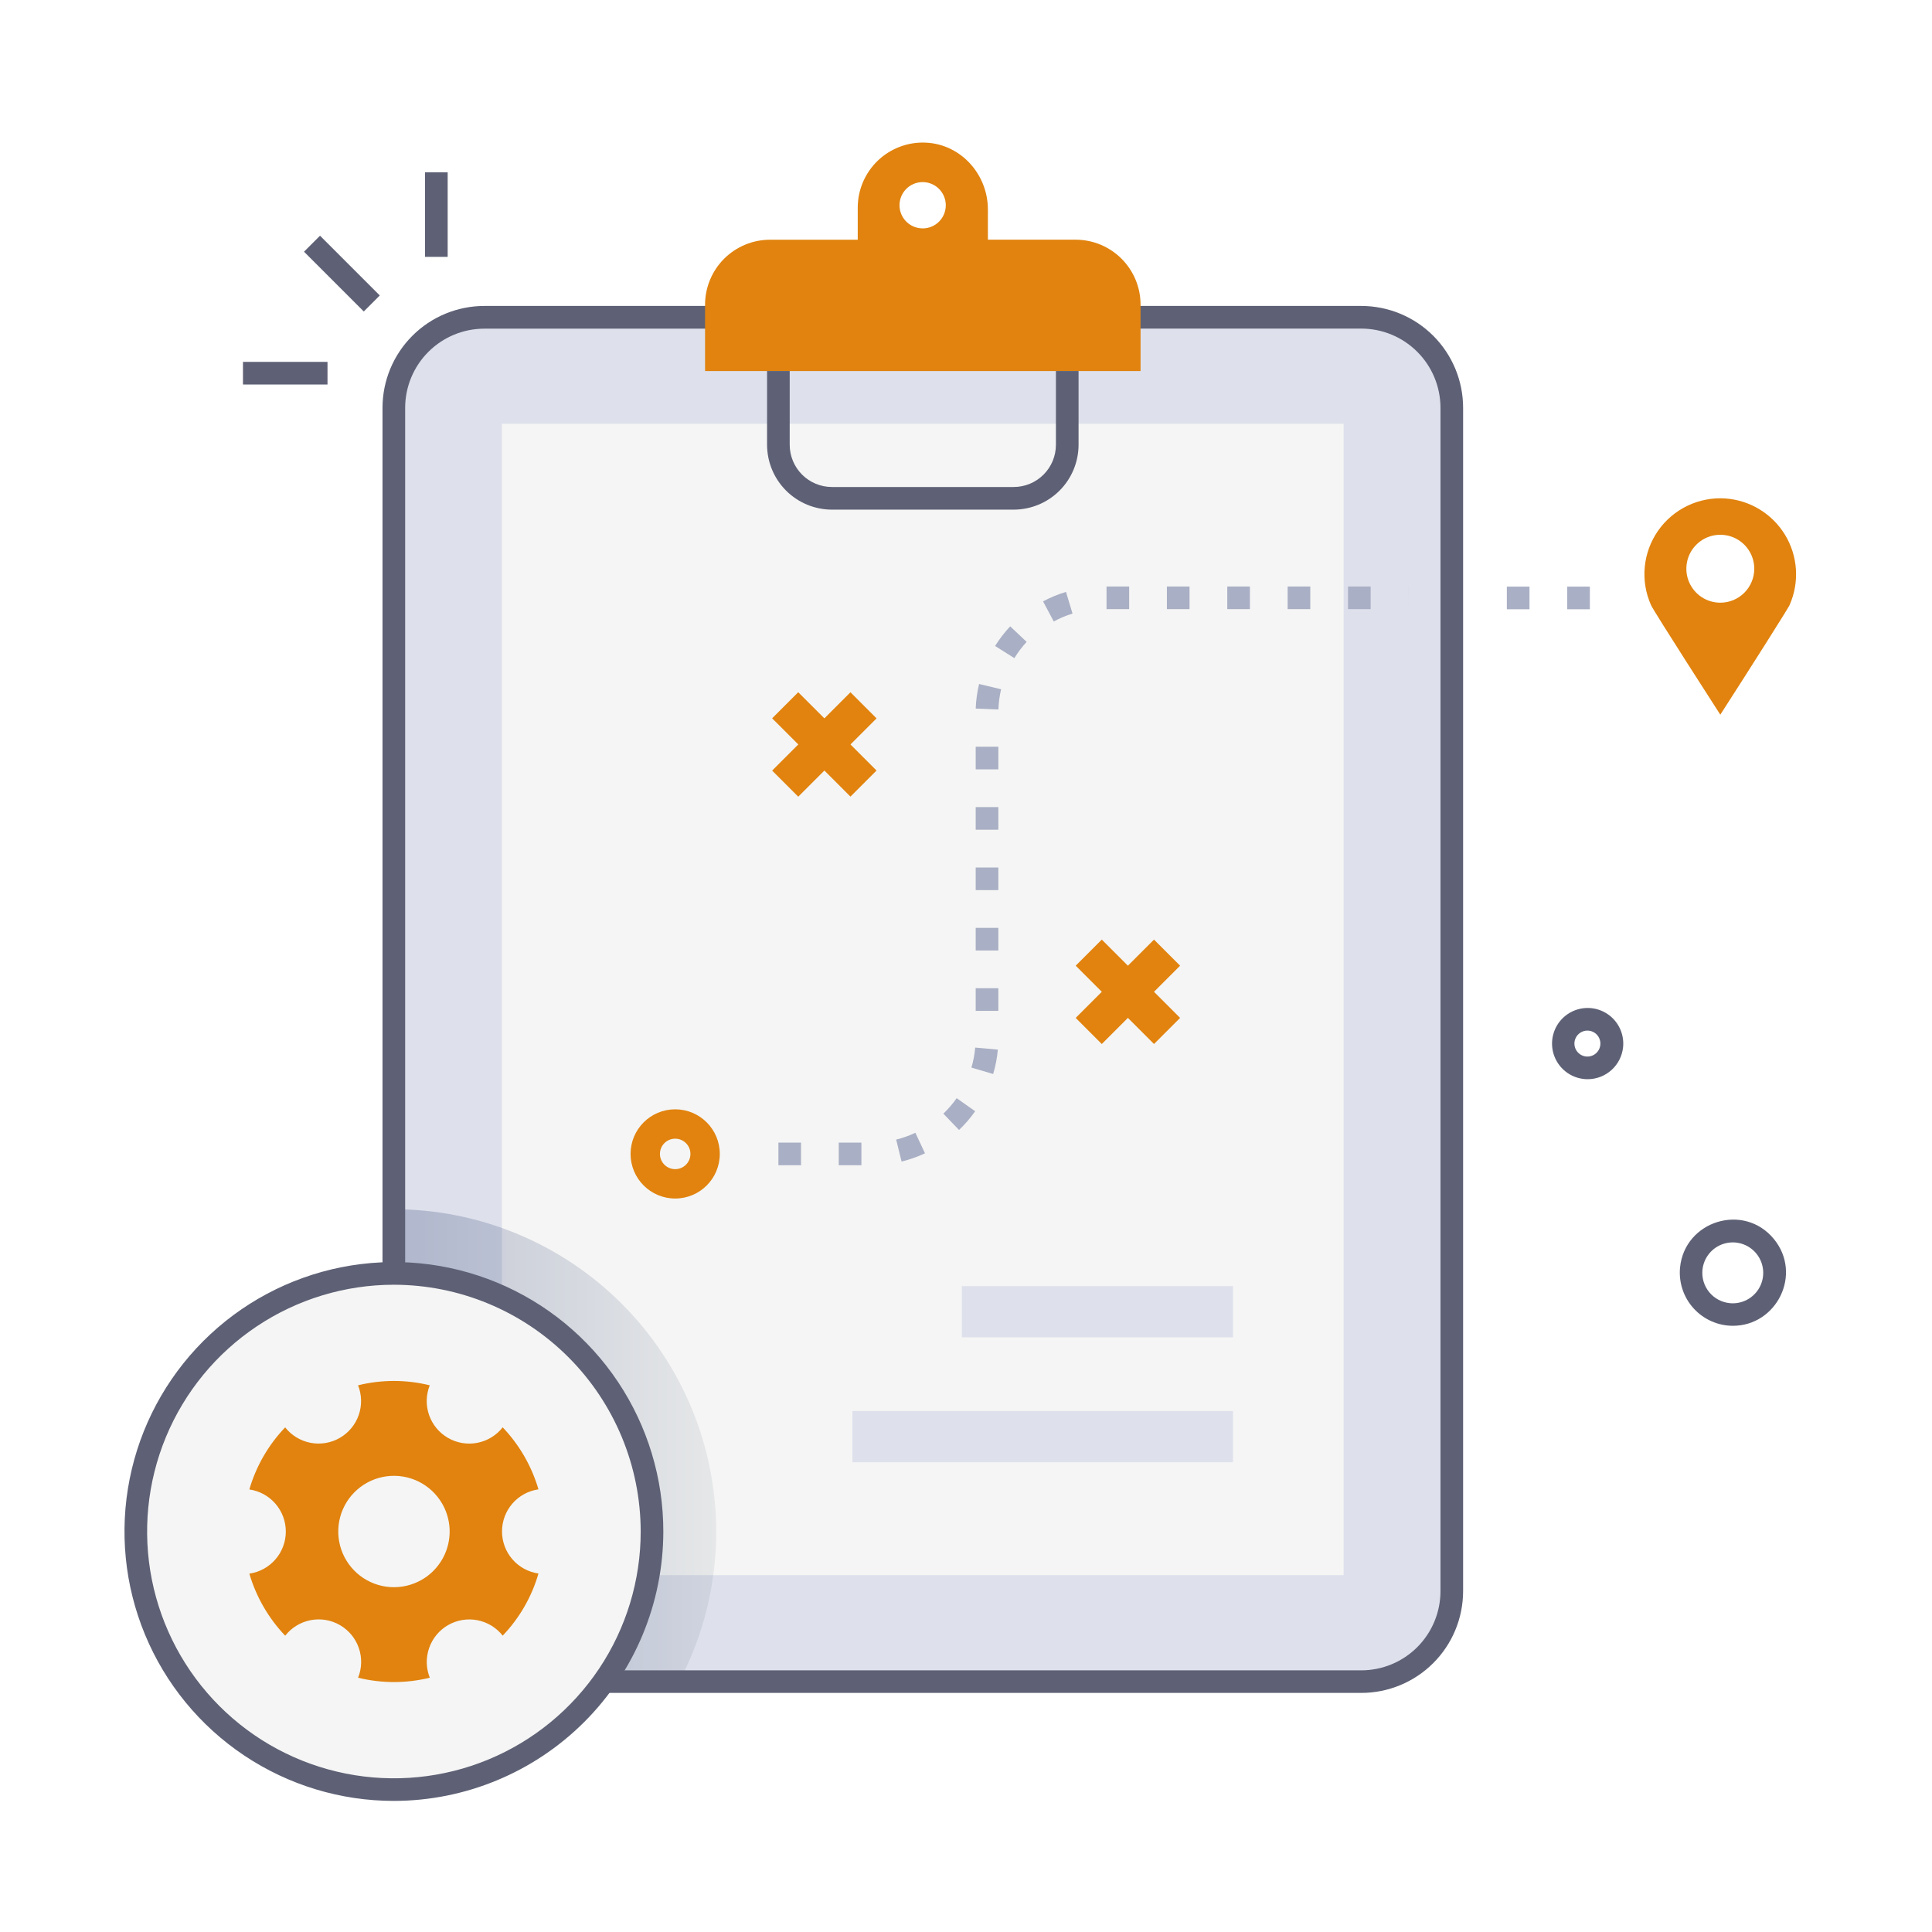
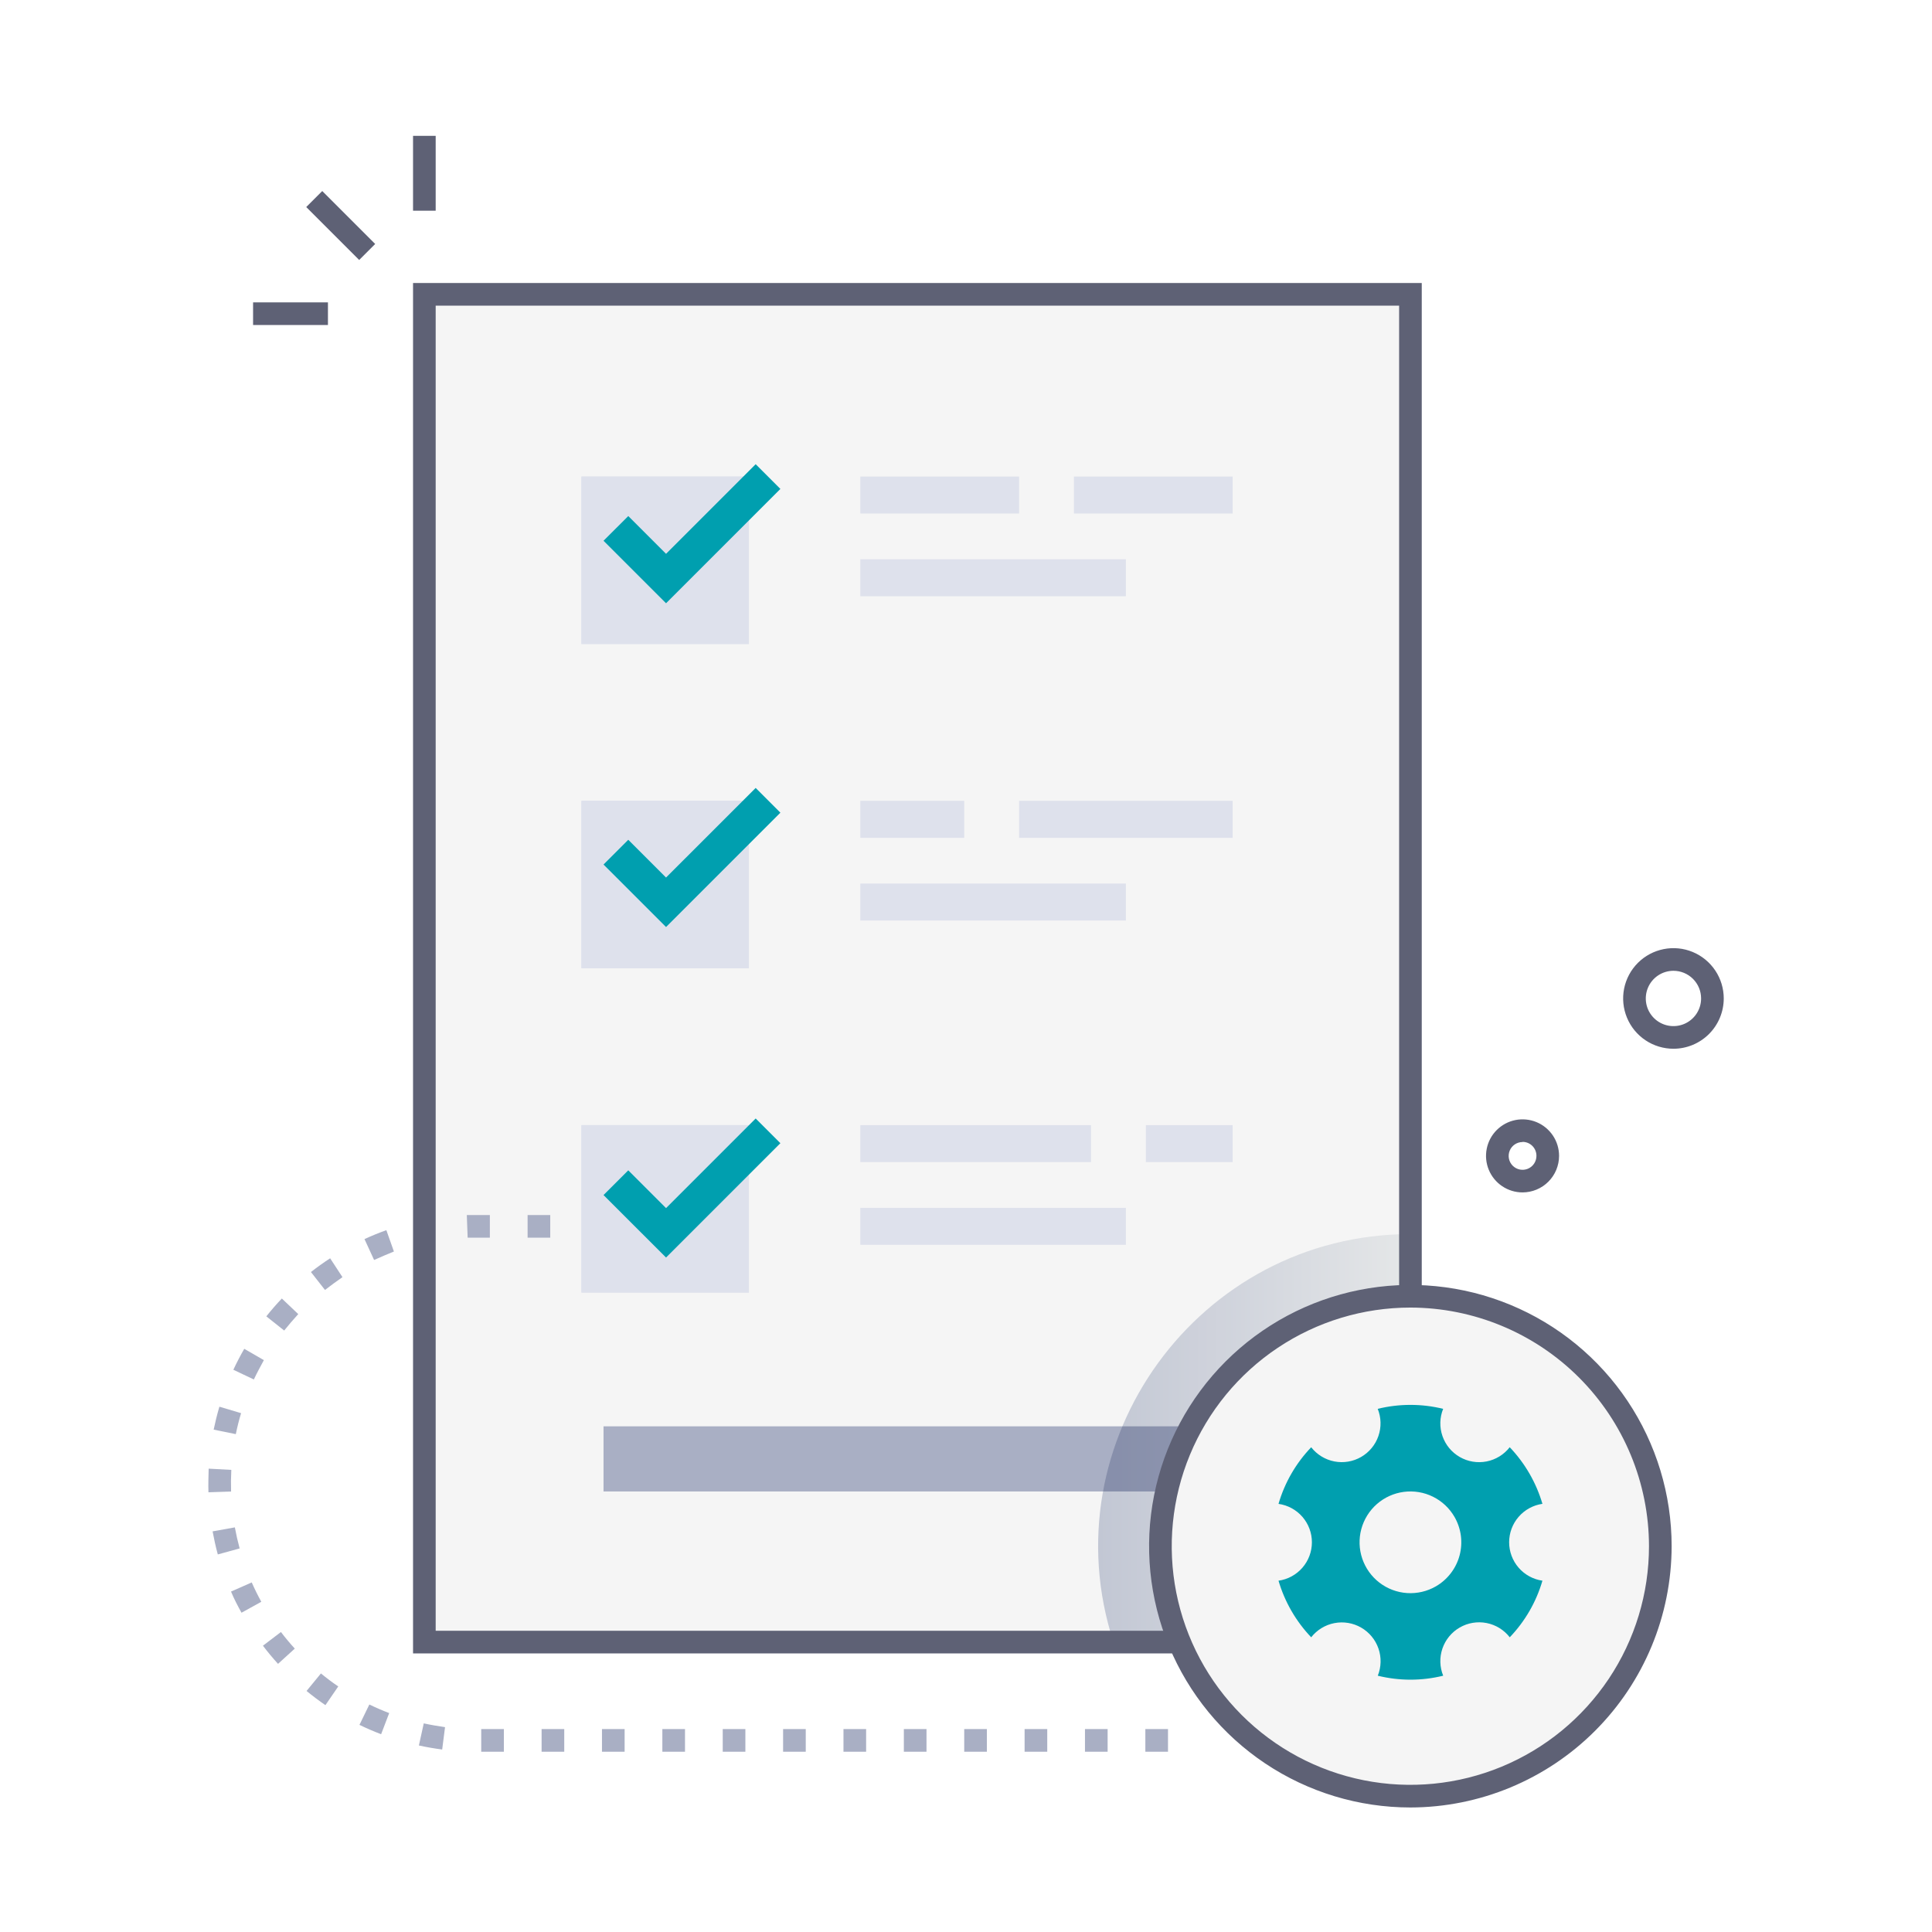
<svg xmlns="http://www.w3.org/2000/svg" width="148" height="148" viewBox="0 0 148 148" fill="none">
-   <path d="M103.837 24.313H37.546C33.477 24.313 30.178 27.612 30.178 31.681V121.45C30.178 125.519 33.477 128.818 37.546 128.818H103.837C107.906 128.818 111.205 125.519 111.205 121.45V31.681C111.205 27.612 107.906 24.313 103.837 24.313Z" fill="#DEE1EC" />
-   <path d="M102.929 32.462H38.451V120.663H102.929V32.462Z" fill="#F5F5F5" />
-   <path style="mix-blend-mode:multiply" d="M54.864 117.319C54.871 121.325 53.899 125.273 52.031 128.818H37.546C36.578 128.818 35.62 128.628 34.725 128.257C33.831 127.887 33.019 127.344 32.334 126.66C31.65 125.975 31.107 125.162 30.737 124.268C30.367 123.373 30.177 122.415 30.178 121.447V92.633C36.723 92.64 42.998 95.243 47.626 99.871C52.254 104.499 54.857 110.774 54.864 117.319Z" fill="url(#paint0_linear_1_1329)" />
-   <path d="M104.276 129.685H37.107C35.037 129.685 33.052 128.863 31.588 127.399C30.125 125.935 29.302 123.95 29.302 121.88V31.242C29.302 29.172 30.125 27.187 31.588 25.723C33.052 24.259 35.037 23.437 37.107 23.437H104.276C106.346 23.437 108.331 24.259 109.795 25.723C111.259 27.187 112.081 29.172 112.081 31.242V121.886C112.08 123.955 111.257 125.939 109.793 127.401C108.33 128.863 106.345 129.685 104.276 129.685ZM37.107 25.177C35.497 25.177 33.953 25.817 32.815 26.955C31.676 28.094 31.037 29.638 31.037 31.248V121.886C31.037 123.496 31.676 125.04 32.815 126.178C33.953 127.317 35.497 127.956 37.107 127.956H104.276C105.886 127.956 107.43 127.317 108.569 126.178C109.707 125.04 110.347 123.496 110.347 121.886V31.242C110.347 29.632 109.707 28.088 108.569 26.95C107.43 25.811 105.886 25.172 104.276 25.172L37.107 25.177Z" fill="#5E6175" />
-   <path d="M82.383 18.361H75.677V16.049C75.677 13.363 73.616 11.051 70.93 10.927C70.257 10.895 69.584 10.999 68.953 11.235C68.321 11.47 67.743 11.831 67.255 12.296C66.767 12.76 66.378 13.319 66.112 13.938C65.846 14.558 65.708 15.224 65.707 15.898V18.364H58.989C58.335 18.364 57.688 18.493 57.084 18.743C56.479 18.994 55.931 19.36 55.468 19.823C55.006 20.286 54.639 20.835 54.389 21.439C54.139 22.043 54.011 22.691 54.011 23.345V28.424H87.372V23.342C87.372 22.687 87.244 22.038 86.993 21.433C86.742 20.828 86.374 20.279 85.911 19.816C85.448 19.353 84.897 18.987 84.292 18.737C83.686 18.487 83.038 18.36 82.383 18.361ZM70.679 17.494C70.328 17.494 69.985 17.39 69.694 17.195C69.403 17 69.175 16.724 69.041 16.399C68.907 16.076 68.872 15.719 68.941 15.375C69.01 15.031 69.179 14.716 69.427 14.468C69.675 14.22 69.991 14.052 70.335 13.984C70.679 13.916 71.035 13.951 71.359 14.086C71.683 14.22 71.959 14.448 72.153 14.74C72.348 15.031 72.451 15.374 72.451 15.725C72.451 16.193 72.267 16.643 71.937 16.975C71.607 17.307 71.158 17.495 70.69 17.497L70.679 17.494Z" fill="#E1830E" />
-   <path d="M77.654 39.041H63.727C62.41 39.038 61.148 38.514 60.217 37.583C59.286 36.651 58.762 35.389 58.761 34.072V28.421H60.495V34.072C60.496 34.929 60.836 35.751 61.442 36.357C62.048 36.964 62.87 37.305 63.727 37.306H77.654C78.511 37.306 79.334 36.965 79.94 36.358C80.547 35.752 80.888 34.929 80.888 34.072V28.421H82.623V34.072C82.621 35.389 82.097 36.652 81.166 37.584C80.234 38.515 78.971 39.039 77.654 39.041Z" fill="#5E6175" />
-   <path d="M65.987 89.263H64.253V87.528H65.987V89.263ZM61.362 89.263H59.628V87.528H61.362V89.263ZM69.063 88.973L68.65 87.297C69.156 87.173 69.649 86.999 70.121 86.776L70.858 88.349C70.281 88.617 69.68 88.829 69.063 88.982V88.973ZM73.462 86.557L72.266 85.311C72.643 84.95 72.985 84.553 73.286 84.126L74.702 85.126C74.337 85.645 73.921 86.127 73.462 86.566V86.557ZM76.078 82.273L74.416 81.781C74.563 81.282 74.66 80.769 74.705 80.249L76.44 80.406C76.382 81.041 76.261 81.67 76.078 82.282V82.273ZM76.477 77.437H74.743V75.703H76.477V77.437ZM76.477 72.812H74.743V71.078H76.477V72.812ZM76.477 68.187H74.743V66.453H76.477V68.187ZM76.477 63.562H74.743V61.828H76.477V63.562ZM76.477 58.937H74.743V57.203H76.477V58.937ZM76.477 54.347L74.743 54.28C74.768 53.646 74.855 53.016 75.003 52.398L76.688 52.8C76.571 53.307 76.502 53.824 76.483 54.344L76.477 54.347ZM77.697 50.41L76.229 49.485C76.564 48.947 76.951 48.444 77.385 47.981L78.645 49.172C78.291 49.556 77.975 49.973 77.703 50.418L77.697 50.41ZM80.718 47.597L79.903 46.068C80.463 45.767 81.051 45.524 81.66 45.342L82.16 47.002C81.663 47.155 81.181 47.358 80.724 47.606L80.718 47.597ZM107.89 44.929C107.895 47.244 107.898 47.253 107.893 44.938L107.89 44.929ZM104.999 46.663H103.265V44.929H104.999V46.663ZM100.374 46.663H98.64V44.929H100.374V46.663ZM95.749 46.663H94.015V44.929H95.749V46.663ZM91.124 46.663H89.39V44.929H91.124V46.663ZM86.499 46.663H84.765V44.929H86.499V46.663Z" fill="#A9AFC4" />
-   <path d="M121.791 46.672H120.056V44.938H121.791V46.672ZM117.166 46.672H115.431V44.938H117.166V46.672Z" fill="#A9AFC4" />
-   <path d="M30.178 137.094C41.098 137.094 49.95 128.242 49.95 117.322C49.95 106.402 41.098 97.55 30.178 97.55C19.258 97.55 10.406 106.402 10.406 117.322C10.406 128.242 19.258 137.094 30.178 137.094Z" fill="#F5F5F5" />
-   <path d="M30.178 137.958C26.096 137.959 22.105 136.748 18.711 134.481C15.316 132.213 12.67 128.99 11.108 125.218C9.545 121.447 9.136 117.297 9.933 113.293C10.729 109.289 12.695 105.611 15.581 102.725C18.468 99.838 22.146 97.873 26.149 97.076C30.153 96.28 34.303 96.689 38.075 98.251C41.846 99.814 45.069 102.46 47.337 105.854C49.605 109.249 50.815 113.24 50.814 117.322C50.807 122.793 48.631 128.038 44.763 131.906C40.894 135.775 35.649 137.951 30.178 137.958ZM30.178 98.417C26.439 98.416 22.784 99.525 19.674 101.602C16.565 103.679 14.142 106.631 12.71 110.085C11.279 113.54 10.904 117.341 11.633 121.008C12.363 124.675 14.163 128.044 16.807 130.688C19.45 133.333 22.819 135.133 26.486 135.863C30.153 136.593 33.955 136.218 37.409 134.788C40.864 133.357 43.816 130.934 45.894 127.825C47.971 124.716 49.08 121.061 49.08 117.322C49.074 112.31 47.081 107.506 43.537 103.962C39.994 100.418 35.19 98.424 30.178 98.417Z" fill="#5E6175" />
-   <path d="M38.509 109.341C38.025 109.957 37.335 110.378 36.566 110.527C35.796 110.676 34.999 110.543 34.32 110.151C33.641 109.76 33.126 109.137 32.869 108.397C32.612 107.656 32.631 106.848 32.921 106.121C31.117 105.676 29.233 105.676 27.429 106.121C27.719 106.848 27.737 107.655 27.481 108.395C27.224 109.135 26.71 109.757 26.031 110.149C25.353 110.54 24.557 110.674 23.788 110.526C23.019 110.378 22.329 109.959 21.844 109.344C20.561 110.685 19.62 112.316 19.101 114.099C19.877 114.21 20.586 114.598 21.099 115.19C21.612 115.782 21.895 116.54 21.895 117.323C21.895 118.107 21.612 118.864 21.099 119.456C20.586 120.049 19.877 120.436 19.101 120.548C19.625 122.329 20.567 123.959 21.847 125.303C22.33 124.685 23.02 124.263 23.789 124.113C24.559 123.963 25.357 124.096 26.036 124.487C26.715 124.879 27.231 125.502 27.487 126.243C27.744 126.984 27.724 127.792 27.432 128.52C29.236 128.964 31.12 128.964 32.924 128.52C32.634 127.793 32.616 126.985 32.873 126.246C33.129 125.506 33.644 124.883 34.322 124.492C35 124.101 35.796 123.967 36.565 124.114C37.334 124.262 38.024 124.682 38.509 125.297C39.793 123.956 40.733 122.323 41.249 120.539C40.474 120.427 39.764 120.04 39.251 119.448C38.738 118.855 38.456 118.098 38.456 117.315C38.456 116.531 38.738 115.774 39.251 115.181C39.764 114.589 40.474 114.202 41.249 114.09C40.726 112.312 39.787 110.683 38.509 109.341ZM32.311 121.016C31.581 121.438 30.741 121.633 29.899 121.578C29.057 121.523 28.251 121.219 27.581 120.706C26.912 120.192 26.41 119.492 26.139 118.693C25.867 117.894 25.839 117.032 26.057 116.217C26.275 115.402 26.73 114.67 27.364 114.114C27.999 113.557 28.784 113.201 29.62 113.091C30.456 112.981 31.307 113.121 32.064 113.493C32.821 113.866 33.45 114.455 33.872 115.186C34.153 115.671 34.335 116.207 34.408 116.762C34.482 117.318 34.445 117.883 34.3 118.424C34.155 118.966 33.905 119.473 33.563 119.918C33.222 120.363 32.797 120.736 32.311 121.016Z" fill="#E1830E" />
-   <path d="M51.722 91.812C53.609 91.812 55.139 90.282 55.139 88.395C55.139 86.508 53.609 84.979 51.722 84.979C49.835 84.979 48.305 86.508 48.305 88.395C48.305 90.282 49.835 91.812 51.722 91.812Z" fill="#E1830E" />
-   <path d="M51.722 89.563C52.367 89.563 52.89 89.04 52.89 88.395C52.89 87.75 52.367 87.228 51.722 87.228C51.077 87.228 50.554 87.75 50.554 88.395C50.554 89.04 51.077 89.563 51.722 89.563Z" fill="#F5F5F5" />
-   <path d="M88.402 71.978L82.403 77.977L84.402 79.976L90.401 73.977L88.402 71.978Z" fill="#E1830E" />
-   <path d="M84.402 71.977L82.403 73.976L88.402 79.975L90.401 77.976L84.402 71.977Z" fill="#E1830E" />
-   <path d="M65.15 53.032L59.15 59.031L61.149 61.03L67.148 55.031L65.15 53.032Z" fill="#E1830E" />
-   <path d="M61.149 53.027L59.15 55.026L65.15 61.025L67.148 59.026L61.149 53.027Z" fill="#E1830E" />
-   <path d="M94.454 98.521H73.682V102.447H94.454V98.521Z" fill="#DEE1EC" />
-   <path d="M94.454 108.089H65.299V112.015H94.454V108.089Z" fill="#DEE1EC" />
-   <path d="M132.171 38.185C131.171 38.118 130.171 38.31 129.268 38.743C128.365 39.176 127.589 39.835 127.016 40.657C126.442 41.478 126.091 42.434 125.996 43.431C125.901 44.428 126.066 45.433 126.473 46.348C126.702 46.863 131.784 54.748 131.784 54.748C134.073 51.193 137.149 46.34 137.094 46.34C137.47 45.485 137.635 44.552 137.576 43.62C137.516 42.688 137.233 41.784 136.75 40.984C136.267 40.184 135.599 39.513 134.802 39.026C134.005 38.538 133.103 38.25 132.171 38.185ZM131.784 46.169C131.269 46.169 130.766 46.017 130.338 45.731C129.91 45.445 129.577 45.038 129.38 44.563C129.183 44.088 129.132 43.565 129.232 43.06C129.332 42.555 129.58 42.092 129.944 41.728C130.308 41.364 130.771 41.116 131.276 41.016C131.781 40.916 132.304 40.967 132.779 41.164C133.254 41.361 133.661 41.694 133.947 42.122C134.233 42.55 134.385 43.053 134.385 43.568C134.385 44.258 134.111 44.919 133.623 45.407C133.135 45.895 132.474 46.169 131.784 46.169Z" fill="#E1830E" />
-   <path d="M121.626 82.672C121.075 82.673 120.536 82.507 120.081 82.195C119.626 81.884 119.276 81.443 119.077 80.929C118.878 80.415 118.839 79.852 118.966 79.316C119.093 78.779 119.379 78.294 119.787 77.923C120.195 77.553 120.706 77.314 121.252 77.24C121.798 77.165 122.354 77.257 122.846 77.505C123.339 77.752 123.745 78.143 124.011 78.626C124.277 79.108 124.391 79.66 124.337 80.209C124.271 80.882 123.957 81.507 123.456 81.962C122.955 82.417 122.303 82.67 121.626 82.672ZM121.626 78.949C121.367 78.943 121.115 79.038 120.925 79.215C120.735 79.392 120.622 79.636 120.609 79.895C120.597 80.154 120.686 80.408 120.858 80.602C121.031 80.796 121.272 80.916 121.531 80.935C121.663 80.944 121.796 80.927 121.921 80.885C122.047 80.842 122.163 80.775 122.262 80.687C122.361 80.599 122.442 80.492 122.499 80.373C122.557 80.253 122.59 80.123 122.596 79.99C122.602 79.858 122.582 79.726 122.536 79.601C122.491 79.477 122.421 79.362 122.33 79.265C122.24 79.168 122.131 79.09 122.01 79.036C121.889 78.981 121.759 78.952 121.626 78.949Z" fill="#5E6175" />
-   <path d="M132.746 101.562C132.179 101.561 131.618 101.442 131.1 101.211C130.582 100.981 130.117 100.645 129.736 100.225C129.355 99.805 129.066 99.31 128.888 98.772C128.709 98.233 128.645 97.663 128.699 97.099C129.049 93.526 133.582 92.104 135.888 94.914C138.091 97.605 136.105 101.562 132.746 101.562ZM132.512 99.828C132.971 99.873 133.433 99.78 133.84 99.562C134.247 99.344 134.58 99.01 134.797 98.603C135.014 98.196 135.105 97.734 135.059 97.274C135.014 96.815 134.833 96.38 134.539 96.024C134.246 95.667 133.854 95.406 133.412 95.273C132.97 95.139 132.499 95.14 132.058 95.275C131.616 95.409 131.225 95.672 130.933 96.029C130.64 96.386 130.461 96.822 130.416 97.281C130.386 97.586 130.417 97.894 130.506 98.187C130.595 98.48 130.741 98.752 130.936 98.989C131.131 99.226 131.37 99.421 131.64 99.565C131.911 99.709 132.207 99.798 132.512 99.828Z" fill="#5E6175" />
-   <path d="M24.515 18.056L23.288 19.282L27.867 23.861L29.093 22.634L24.515 18.056Z" fill="#5E6175" />
-   <path d="M25.088 27.721H18.613V29.455H25.088V27.721Z" fill="#5E6175" />
-   <path d="M34.294 13.201H32.56V19.677H34.294V13.201Z" fill="#5E6175" />
+   <path d="M108.046 22.555H32.508V125.791H108.046V22.555Z" fill="#F5F5F5" />
+   <path d="M94.428 109.263H46.233V114.252H94.428V109.263Z" fill="#A9AFC4" />
+   <path style="mix-blend-mode:multiply" d="M108.046 94.538V125.791H85.297C80.308 110.451 91.815 94.538 108.046 94.538Z" fill="url(#paint0_linear_1131_1130)" />
+   <path d="M108.913 126.659H31.641V21.68H108.913V126.659ZM33.375 124.924H107.179V23.414H33.375V124.924Z" fill="#5E6175" />
+   <path d="M57.367 36.506H44.542V49.331H57.367V36.506Z" fill="#DEE1EC" />
+   <path d="M57.367 61.348H44.542V74.173H57.367V61.348Z" fill="#DEE1EC" />
+   <path d="M57.367 86.19H44.542V99.016H57.367V86.19Z" fill="#DEE1EC" />
+   <path d="M57.367 36.506H44.542V49.331H57.367V36.506Z" fill="#DEE1EC" />
+   <path d="M57.367 61.348H44.542V74.173H57.367V61.348Z" fill="#DEE1EC" />
+   <path d="M57.367 86.19H44.542V99.016H57.367V86.19Z" fill="#DEE1EC" />
+   <path d="M78.067 36.506H65.906V39.339H78.067V36.506Z" fill="#DEE1EC" />
+   <path d="M94.428 36.506H82.267V39.339H94.428V36.506Z" fill="#DEE1EC" />
+   <path d="M86.248 42.842H65.906V45.675H86.248V42.842Z" fill="#DEE1EC" />
+   <path d="M73.864 61.348H65.906V64.18H73.864V61.348Z" fill="#DEE1EC" />
+   <path d="M94.428 61.348H78.067V64.18H94.428V61.348Z" fill="#DEE1EC" />
+   <path d="M86.248 67.684H65.906V70.517H86.248V67.684Z" fill="#DEE1EC" />
+   <path d="M83.577 86.19H65.906V89.023H83.577V86.19Z" fill="#DEE1EC" />
+   <path d="M94.428 86.19H87.777V89.023H94.428V86.19Z" fill="#DEE1EC" />
+   <path d="M86.248 92.526H65.906V95.359H86.248V92.526Z" fill="#DEE1EC" />
+   <path d="M108.046 137.594C118.621 137.594 127.193 129.021 127.193 118.446C127.193 107.871 118.621 99.299 108.046 99.299C97.471 99.299 88.898 107.871 88.898 118.446C88.898 129.021 97.471 137.594 108.046 137.594Z" fill="#F5F5F5" />
+   <path d="M108.046 138.461C104.087 138.462 100.217 137.289 96.925 135.091C93.633 132.892 91.066 129.767 89.551 126.11C88.035 122.452 87.638 118.428 88.409 114.545C89.181 110.662 91.087 107.095 93.885 104.296C96.684 101.496 100.251 99.589 104.133 98.817C108.016 98.044 112.04 98.44 115.698 99.954C119.356 101.469 122.482 104.035 124.681 107.326C126.881 110.618 128.055 114.487 128.055 118.446C128.049 123.752 125.939 128.838 122.188 132.59C118.437 136.342 113.351 138.453 108.046 138.461ZM108.046 100.166C104.43 100.165 100.895 101.236 97.888 103.244C94.881 105.252 92.537 108.106 91.153 111.447C89.769 114.787 89.406 118.463 90.11 122.009C90.815 125.555 92.556 128.813 95.112 131.37C97.668 133.927 100.925 135.669 104.472 136.375C108.018 137.081 111.694 136.719 115.034 135.336C118.375 133.952 121.23 131.609 123.239 128.603C125.248 125.597 126.32 122.062 126.32 118.446C126.315 113.601 124.388 108.955 120.962 105.528C117.537 102.101 112.891 100.173 108.046 100.166Z" fill="#5E6175" />
+   <path d="M115.651 110.864C115.21 111.43 114.58 111.817 113.877 111.954C113.173 112.091 112.444 111.97 111.823 111.612C111.202 111.254 110.731 110.684 110.498 110.006C110.264 109.328 110.283 108.589 110.552 107.924C108.906 107.52 107.186 107.52 105.54 107.924C105.807 108.589 105.827 109.327 105.593 110.004C105.36 110.681 104.89 111.251 104.27 111.609C103.65 111.967 102.921 112.089 102.218 111.953C101.515 111.817 100.885 111.431 100.443 110.867C99.272 112.089 98.413 113.577 97.94 115.203C98.65 115.303 99.299 115.655 99.769 116.196C100.239 116.737 100.498 117.429 100.498 118.146C100.498 118.862 100.239 119.554 99.769 120.095C99.299 120.636 98.65 120.989 97.94 121.088C98.417 122.713 99.275 124.199 100.443 125.424C100.885 124.86 101.516 124.474 102.219 124.338C102.922 124.202 103.651 124.323 104.271 124.681C104.892 125.039 105.363 125.609 105.597 126.286C105.831 126.963 105.812 127.702 105.545 128.367C107.191 128.772 108.91 128.772 110.555 128.367C110.285 127.702 110.264 126.962 110.497 126.283C110.73 125.604 111.201 125.033 111.822 124.674C112.444 124.315 113.174 124.194 113.879 124.331C114.583 124.469 115.214 124.858 115.654 125.424C116.825 124.201 117.684 122.714 118.157 121.088C117.449 120.986 116.801 120.633 116.333 120.092C115.864 119.551 115.607 118.86 115.607 118.144C115.607 117.429 115.864 116.737 116.333 116.197C116.801 115.656 117.449 115.302 118.157 115.2C117.679 113.576 116.82 112.089 115.651 110.864ZM109.994 121.522C109.327 121.907 108.56 122.086 107.79 122.036C107.021 121.985 106.284 121.708 105.673 121.239C105.061 120.769 104.603 120.129 104.355 119.399C104.108 118.669 104.082 117.882 104.282 117.137C104.482 116.393 104.898 115.724 105.478 115.216C106.058 114.708 106.776 114.384 107.54 114.284C108.304 114.184 109.081 114.313 109.772 114.655C110.463 114.996 111.037 115.535 111.422 116.203C111.937 117.098 112.076 118.161 111.809 119.158C111.541 120.155 110.888 121.005 109.994 121.522Z" fill="#009FAF" />
+   <path d="M51.022 46.212L46.233 41.425L48.129 39.532L51.022 42.426L57.888 35.56L59.781 37.454L51.022 46.212Z" fill="#009FAF" />
+   <path d="M51.022 71.014L46.233 66.227L48.129 64.331L51.022 67.224L57.888 60.359L59.781 62.255L51.022 71.014Z" fill="#009FAF" />
+   <path d="M51.022 96.333L46.233 91.546L48.129 89.653L51.022 92.546L57.888 85.681L59.781 87.574L51.022 96.333Z" fill="#009FAF" />
+   <path d="M116.634 91.344C116.081 91.344 115.54 91.18 115.08 90.872C114.619 90.565 114.261 90.128 114.049 89.616C113.837 89.105 113.782 88.543 113.89 88C113.998 87.457 114.264 86.958 114.655 86.567C115.047 86.176 115.545 85.909 116.088 85.801C116.631 85.693 117.194 85.749 117.705 85.96C118.216 86.172 118.653 86.531 118.961 86.991C119.268 87.451 119.432 87.992 119.432 88.546C119.431 89.287 119.136 89.999 118.612 90.523C118.087 91.048 117.376 91.343 116.634 91.344ZM116.634 87.485C116.424 87.485 116.218 87.547 116.043 87.664C115.868 87.781 115.731 87.948 115.651 88.142C115.571 88.337 115.55 88.551 115.591 88.757C115.632 88.963 115.734 89.153 115.883 89.302C116.032 89.45 116.222 89.552 116.428 89.592C116.635 89.633 116.849 89.611 117.043 89.531C117.237 89.45 117.403 89.313 117.52 89.137C117.636 88.962 117.698 88.756 117.698 88.546C117.699 88.405 117.673 88.266 117.62 88.135C117.567 88.005 117.489 87.887 117.39 87.787C117.291 87.687 117.173 87.608 117.044 87.554C116.914 87.5 116.775 87.473 116.634 87.473V87.485Z" fill="#5E6175" />
+   <path d="M128.194 80.339C127.431 80.339 126.686 80.113 126.053 79.69C125.419 79.266 124.925 78.665 124.634 77.96C124.342 77.256 124.266 76.482 124.414 75.734C124.563 74.987 124.93 74.3 125.469 73.761C126.008 73.222 126.694 72.856 127.442 72.707C128.189 72.558 128.964 72.634 129.668 72.926C130.372 73.218 130.974 73.712 131.397 74.345C131.821 74.979 132.047 75.724 132.047 76.486C132.046 77.508 131.64 78.487 130.917 79.21C130.195 79.932 129.215 80.338 128.194 80.339ZM128.194 74.367C127.774 74.367 127.365 74.491 127.016 74.724C126.668 74.957 126.396 75.288 126.236 75.675C126.076 76.062 126.034 76.488 126.115 76.899C126.197 77.31 126.399 77.688 126.695 77.984C126.992 78.281 127.369 78.482 127.78 78.564C128.191 78.646 128.617 78.604 129.004 78.444C129.392 78.283 129.722 78.012 129.955 77.663C130.188 77.315 130.312 76.905 130.312 76.486C130.312 75.924 130.089 75.385 129.692 74.988C129.294 74.59 128.755 74.367 128.194 74.367Z" fill="#5E6175" />
+   <path d="M24.686 14.634L23.459 15.861L27.515 19.916L28.741 18.689L24.686 14.634Z" fill="#5E6175" />
+   <path d="M25.122 23.163H19.387V24.897H25.122V23.163Z" fill="#5E6175" />
+   <path d="M33.375 10.406H31.641V16.141H33.375V10.406Z" fill="#5E6175" />
+   <path d="M89.474 134.189H87.739V132.454H89.474V134.189ZM84.849 134.189H83.114V132.454H84.849V134.189ZM80.224 134.189H78.489V132.454H80.224V134.189ZM75.599 134.189H73.864V132.454H75.599V134.189ZM70.974 134.189H69.239V132.454H70.974V134.189ZM66.349 134.189H64.614V132.454H66.349V134.189ZM61.724 134.189H59.989V132.454H61.724V134.189ZM57.099 134.189H55.364V132.454H57.099V134.189ZM52.474 134.189H50.739V132.454H52.474V134.189ZM47.849 134.189H46.114V132.454H47.849V134.189ZM43.224 134.189H41.489V132.454H43.224V134.189ZM38.599 134.189H36.864V132.454H38.599V134.189ZM33.873 134.021C33.274 133.943 32.676 133.839 32.089 133.712L32.462 132.018C32.997 132.136 33.546 132.229 34.092 132.307L33.873 134.021ZM29.195 132.85C28.635 132.636 28.077 132.394 27.536 132.133L28.294 130.572C28.788 130.812 29.299 131.035 29.814 131.229L29.195 132.85ZM24.929 130.622C24.432 130.28 23.946 129.916 23.484 129.535L24.585 128.193C25.01 128.543 25.452 128.879 25.912 129.188L24.929 130.622ZM21.298 127.459C20.894 127.014 20.503 126.546 20.142 126.069L21.521 125.02C21.853 125.456 22.212 125.887 22.582 126.291L21.298 127.459ZM18.5 123.542C18.211 123.016 17.922 122.47 17.697 121.921L19.284 121.221C19.503 121.721 19.752 122.221 20.018 122.704L18.5 123.542ZM16.685 119.076C16.526 118.498 16.396 117.903 16.286 117.31L17.991 117.004C18.09 117.544 18.214 118.088 18.358 118.617L16.685 119.076ZM15.968 114.316C15.948 113.737 15.968 113.13 15.985 112.506L17.72 112.599C17.691 113.142 17.685 113.703 17.702 114.258L15.968 114.316ZM18.067 109.861L16.367 109.517C16.488 108.939 16.636 108.335 16.806 107.76L18.468 108.254C18.309 108.78 18.174 109.323 18.064 109.861H18.067ZM19.448 105.675L17.876 104.93C18.13 104.386 18.41 103.846 18.711 103.325L20.214 104.193C19.945 104.684 19.68 105.178 19.445 105.675H19.448ZM21.761 101.918L20.402 100.839C20.775 100.368 21.174 99.909 21.59 99.472L22.848 100.666C22.478 101.074 22.11 101.496 21.769 101.926L21.761 101.918ZM24.888 98.807L23.819 97.443C24.293 97.073 24.787 96.717 25.29 96.391L26.235 97.836C25.785 98.151 25.331 98.475 24.897 98.816L24.888 98.807ZM28.646 96.495L27.921 94.919C28.467 94.668 29.034 94.437 29.597 94.237L30.175 95.871C29.678 96.079 29.164 96.287 28.664 96.518L28.646 96.495Z" fill="#A9AFC4" />
+   <path d="M35.824 94.812L35.76 93.078C36.211 93.078 36.387 93.078 37.526 93.078V94.812C36.662 94.812 36.295 94.812 35.824 94.812ZM42.151 94.812H40.417V93.078H42.151V94.812Z" fill="#A9AFC4" />
  <defs>
-     <linearGradient id="paint0_linear_1_1329" x1="30.178" y1="110.725" x2="54.864" y2="110.725" gradientUnits="userSpaceOnUse">
+     <linearGradient id="paint0_linear_1131_1130" x1="84.12" y1="110.165" x2="108.046" y2="110.165" gradientUnits="userSpaceOnUse">
      <stop stop-color="#CACFDD" />
      <stop offset="1" stop-color="#EEF0F1" />
    </linearGradient>
  </defs>
</svg>
